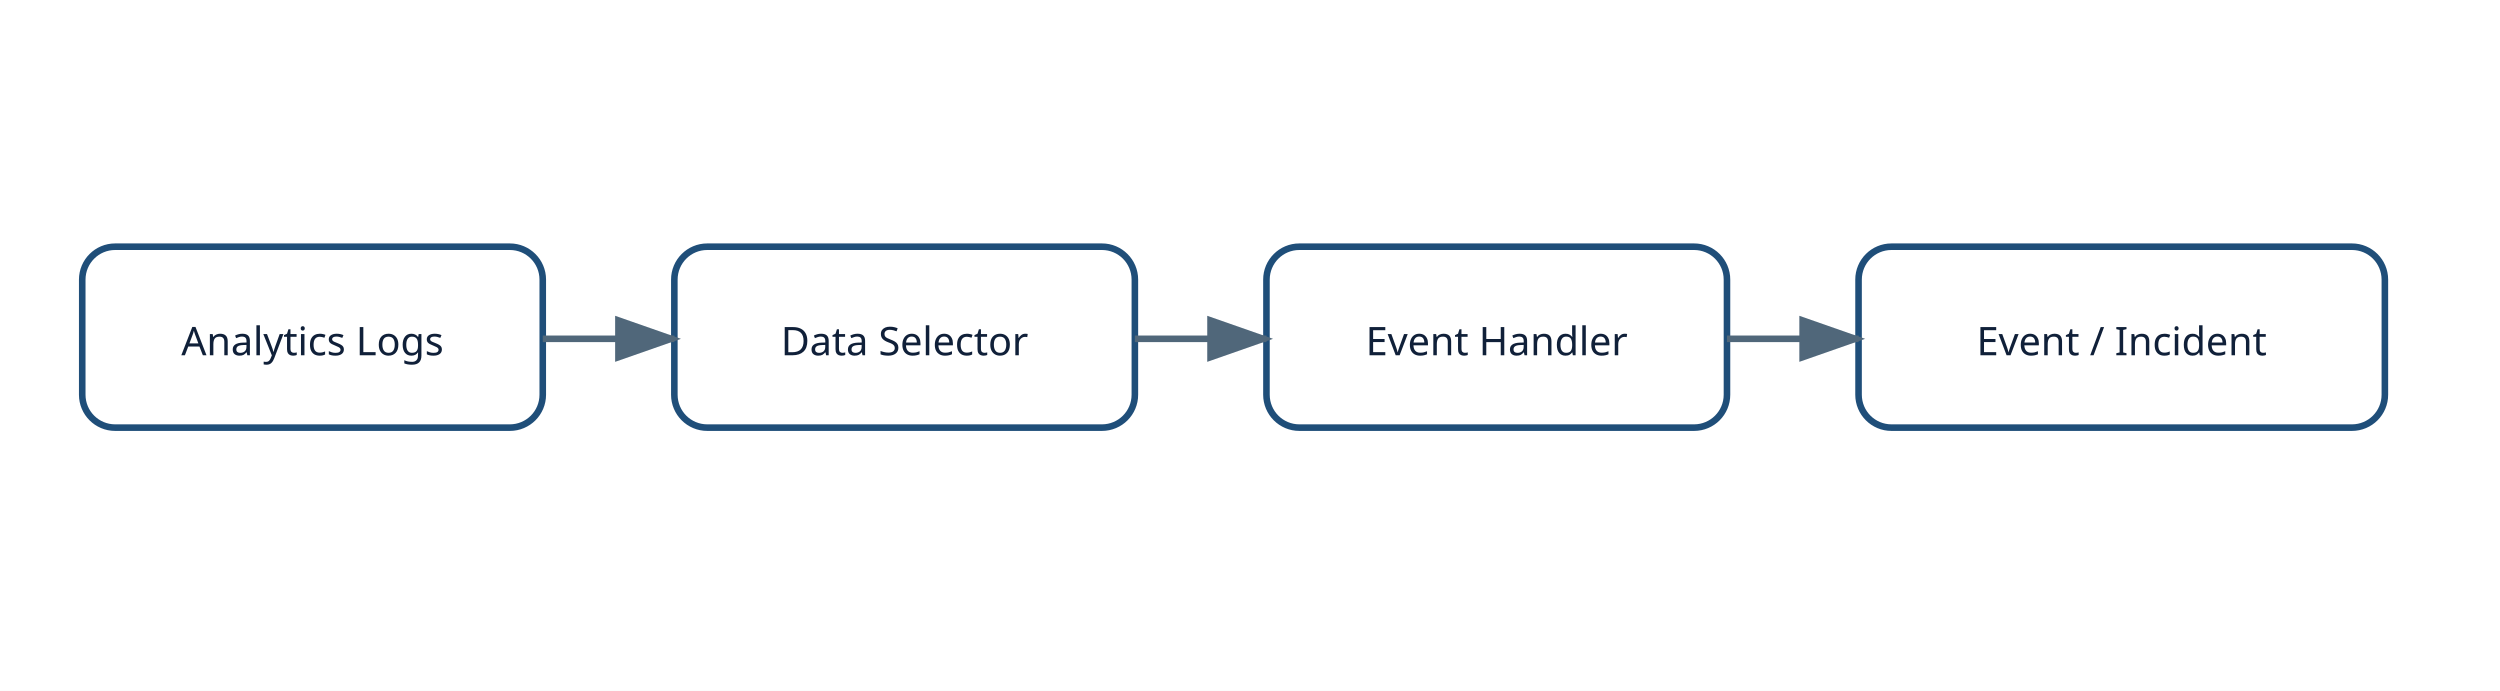
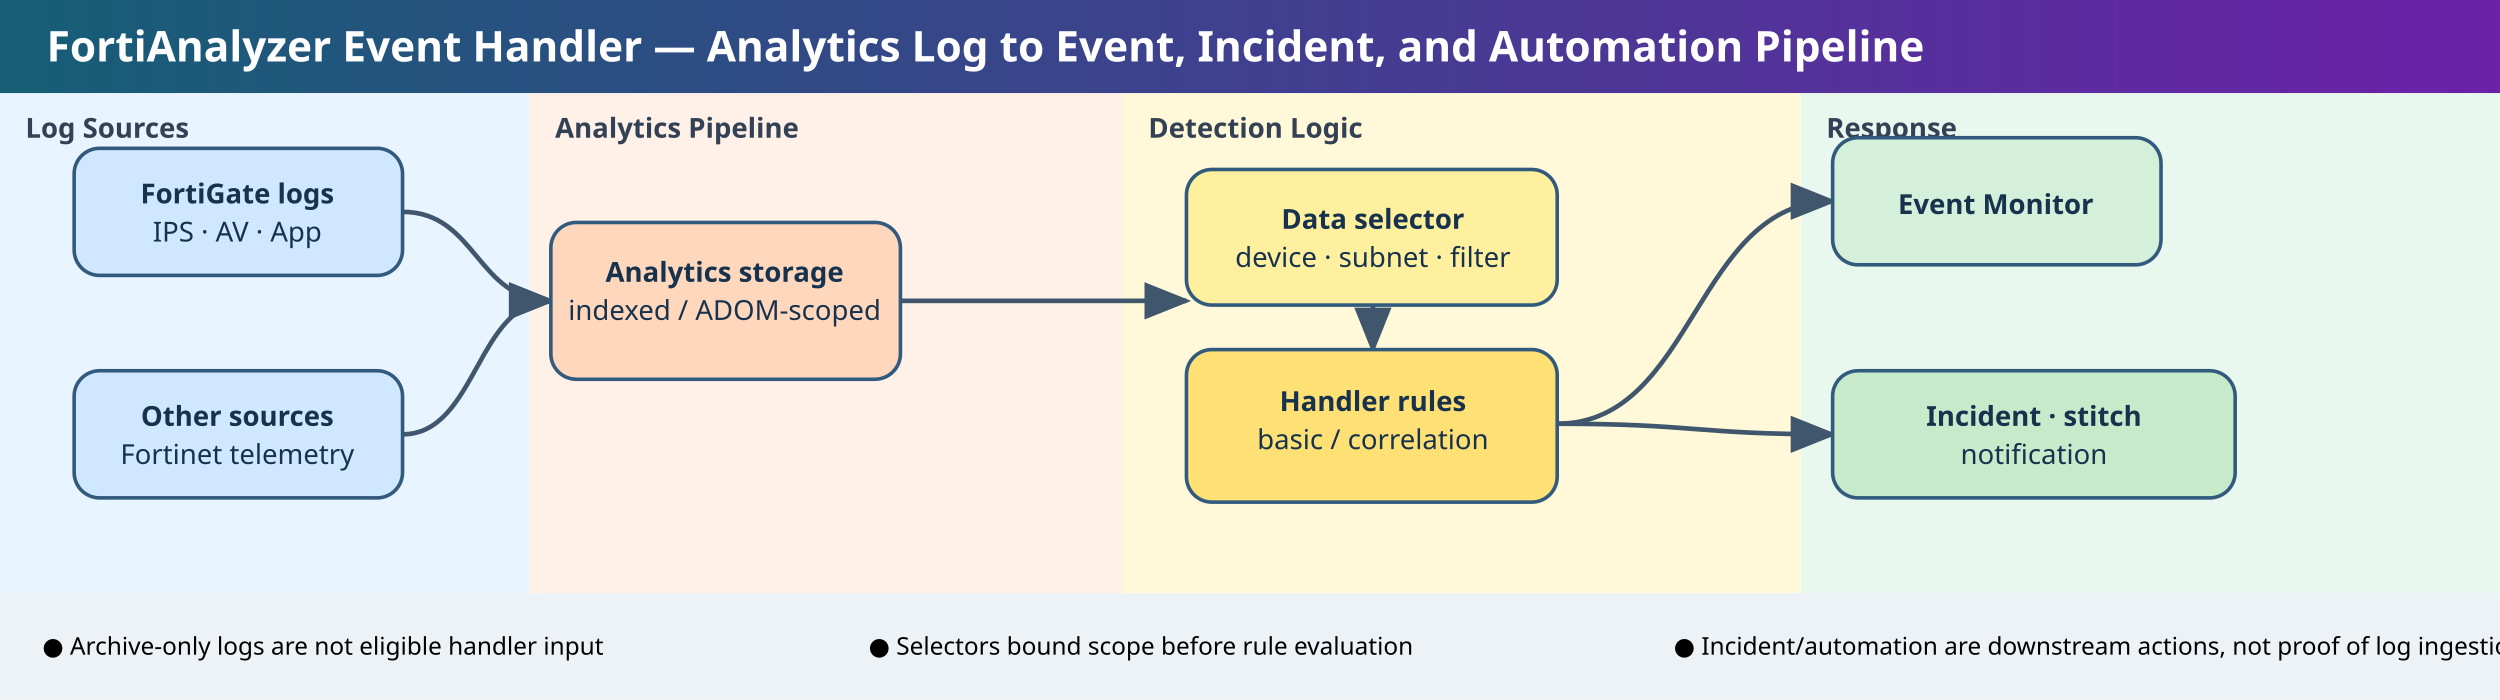
- <svg xmlns="http://www.w3.org/2000/svg" viewBox="0 0 760 210">
-   <rect width="760" height="210" fill="#fff" />
+ <svg xmlns="http://www.w3.org/2000/svg" viewBox="0 0 1180 330">
  <defs>
-     <marker id="a" markerWidth="10" markerHeight="7" refX="9" refY="3.5" orient="auto">
-       <polygon points="0 0,10 3.5,0 7" fill="#50677a" />
+     <linearGradient id="g">
+       <stop stop-color="#155e75" />
+       <stop offset="1" stop-color="#6b21a8" />
+     </linearGradient>
+     <marker id="a" markerWidth="10" markerHeight="8" refX="9" refY="4" orient="auto">
+       <path d="M0 0L10 4 0 8z" fill="#40566c" />
    </marker>
  </defs>
-   <g font-family="system-ui" text-anchor="middle" fill="#102039">
-     <rect x="25" y="75" width="140" height="55" rx="10" fill="#fff" stroke="#1f4e79" stroke-width="2" />
-     <text x="95" y="108">Analytics Logs</text>
-     <rect x="205" y="75" width="140" height="55" rx="10" fill="#fff" stroke="#1f4e79" stroke-width="2" />
-     <text x="275" y="108">Data Selector</text>
-     <rect x="385" y="75" width="140" height="55" rx="10" fill="#fff" stroke="#1f4e79" stroke-width="2" />
-     <text x="455" y="108">Event Handler</text>
-     <rect x="565" y="75" width="160" height="55" rx="10" fill="#fff" stroke="#1f4e79" stroke-width="2" />
-     <text x="645" y="108">Event / Incident</text>
+   <rect width="1180" height="330" fill="#f8fafc" />
+   <rect width="1180" height="44" fill="url(#g)" />
+   <text x="22" y="29" font-family="system-ui" font-size="20" font-weight="700" fill="white">FortiAnalyzer Event Handler — Analytics Log to Event, Incident, and Automation Pipeline</text>
+   <rect y="44" width="250" height="236" fill="#e8f4ff" />
+   <rect x="250" y="44" width="280" height="236" fill="#fff0e8" />
+   <rect x="530" y="44" width="320" height="236" fill="#fff9d9" />
+   <rect x="850" y="44" width="330" height="236" fill="#e9f8ef" />
+   <g font-family="system-ui" font-size="13" font-weight="700" fill="#334155">
+     <text x="12" y="65">Log Sources</text>
+     <text x="262" y="65">Analytics Pipeline</text>
+     <text x="542" y="65">Detection Logic</text>
+     <text x="862" y="65">Response</text>
  </g>
-   <g stroke="#50677a" stroke-width="2" marker-end="url(#a)">
-     <line x1="165" y1="103" x2="205" y2="103" />
-     <line x1="345" y1="103" x2="385" y2="103" />
-     <line x1="525" y1="103" x2="565" y2="103" />
+   <g stroke="#40566c" stroke-width="2.2" fill="none" marker-end="url(#a)">
+     <path d="M190 100C225 100 225 142 260 142" />
+     <path d="M190 205C225 205 225 142 260 142" />
+     <path d="M425 142H560" />
+     <path d="M648 112V165" />
+     <path d="M735 200C800 200 800 95 865 95" />
+     <path d="M735 200C800 200 800 205 865 205" />
+   </g>
+   <g stroke="#315a7d" stroke-width="1.7">
+     <rect x="35" y="70" width="155" height="60" rx="12" fill="#cfe7ff" />
+     <rect x="35" y="175" width="155" height="60" rx="12" fill="#cfe7ff" />
+     <rect x="260" y="105" width="165" height="74" rx="12" fill="#ffd7bd" />
+     <rect x="560" y="80" width="175" height="64" rx="12" fill="#fff0a0" />
+     <rect x="560" y="165" width="175" height="72" rx="12" fill="#ffe074" />
+     <rect x="865" y="65" width="155" height="60" rx="12" fill="#d4efda" />
+     <rect x="865" y="175" width="190" height="60" rx="12" fill="#c7eacb" />
+   </g>
+   <g font-family="system-ui" font-size="13" text-anchor="middle" fill="#17324d">
+     <text x="112" y="96" font-weight="700">FortiGate logs</text>
+     <text x="112" y="114">IPS · AV · App</text>
+     <text x="112" y="201" font-weight="700">Other sources</text>
+     <text x="112" y="219">Fortinet telemetry</text>
+     <text x="342" y="133" font-weight="700">Analytics storage</text>
+     <text x="342" y="151">indexed / ADOM-scoped</text>
+     <text x="648" y="108" font-weight="700">Data selector</text>
+     <text x="648" y="126">device · subnet · filter</text>
+     <text x="648" y="194" font-weight="700">Handler rules</text>
+     <text x="648" y="212">basic / correlation</text>
+     <text x="942" y="101" font-weight="700">Event Monitor</text>
+     <text x="960" y="201" font-weight="700">Incident · stitch</text>
+     <text x="960" y="219">notification</text>
+   </g>
+   <rect y="280" width="1180" height="50" fill="#edf2f7" />
+   <g font-family="system-ui" font-size="11.5">
+     <text x="20" y="309">● Archive-only logs are not eligible handler input</text>
+     <text x="410" y="309">● Selectors bound scope before rule evaluation</text>
+     <text x="790" y="309">● Incident/automation are downstream actions, not proof of log ingestion</text>
  </g>
</svg>
